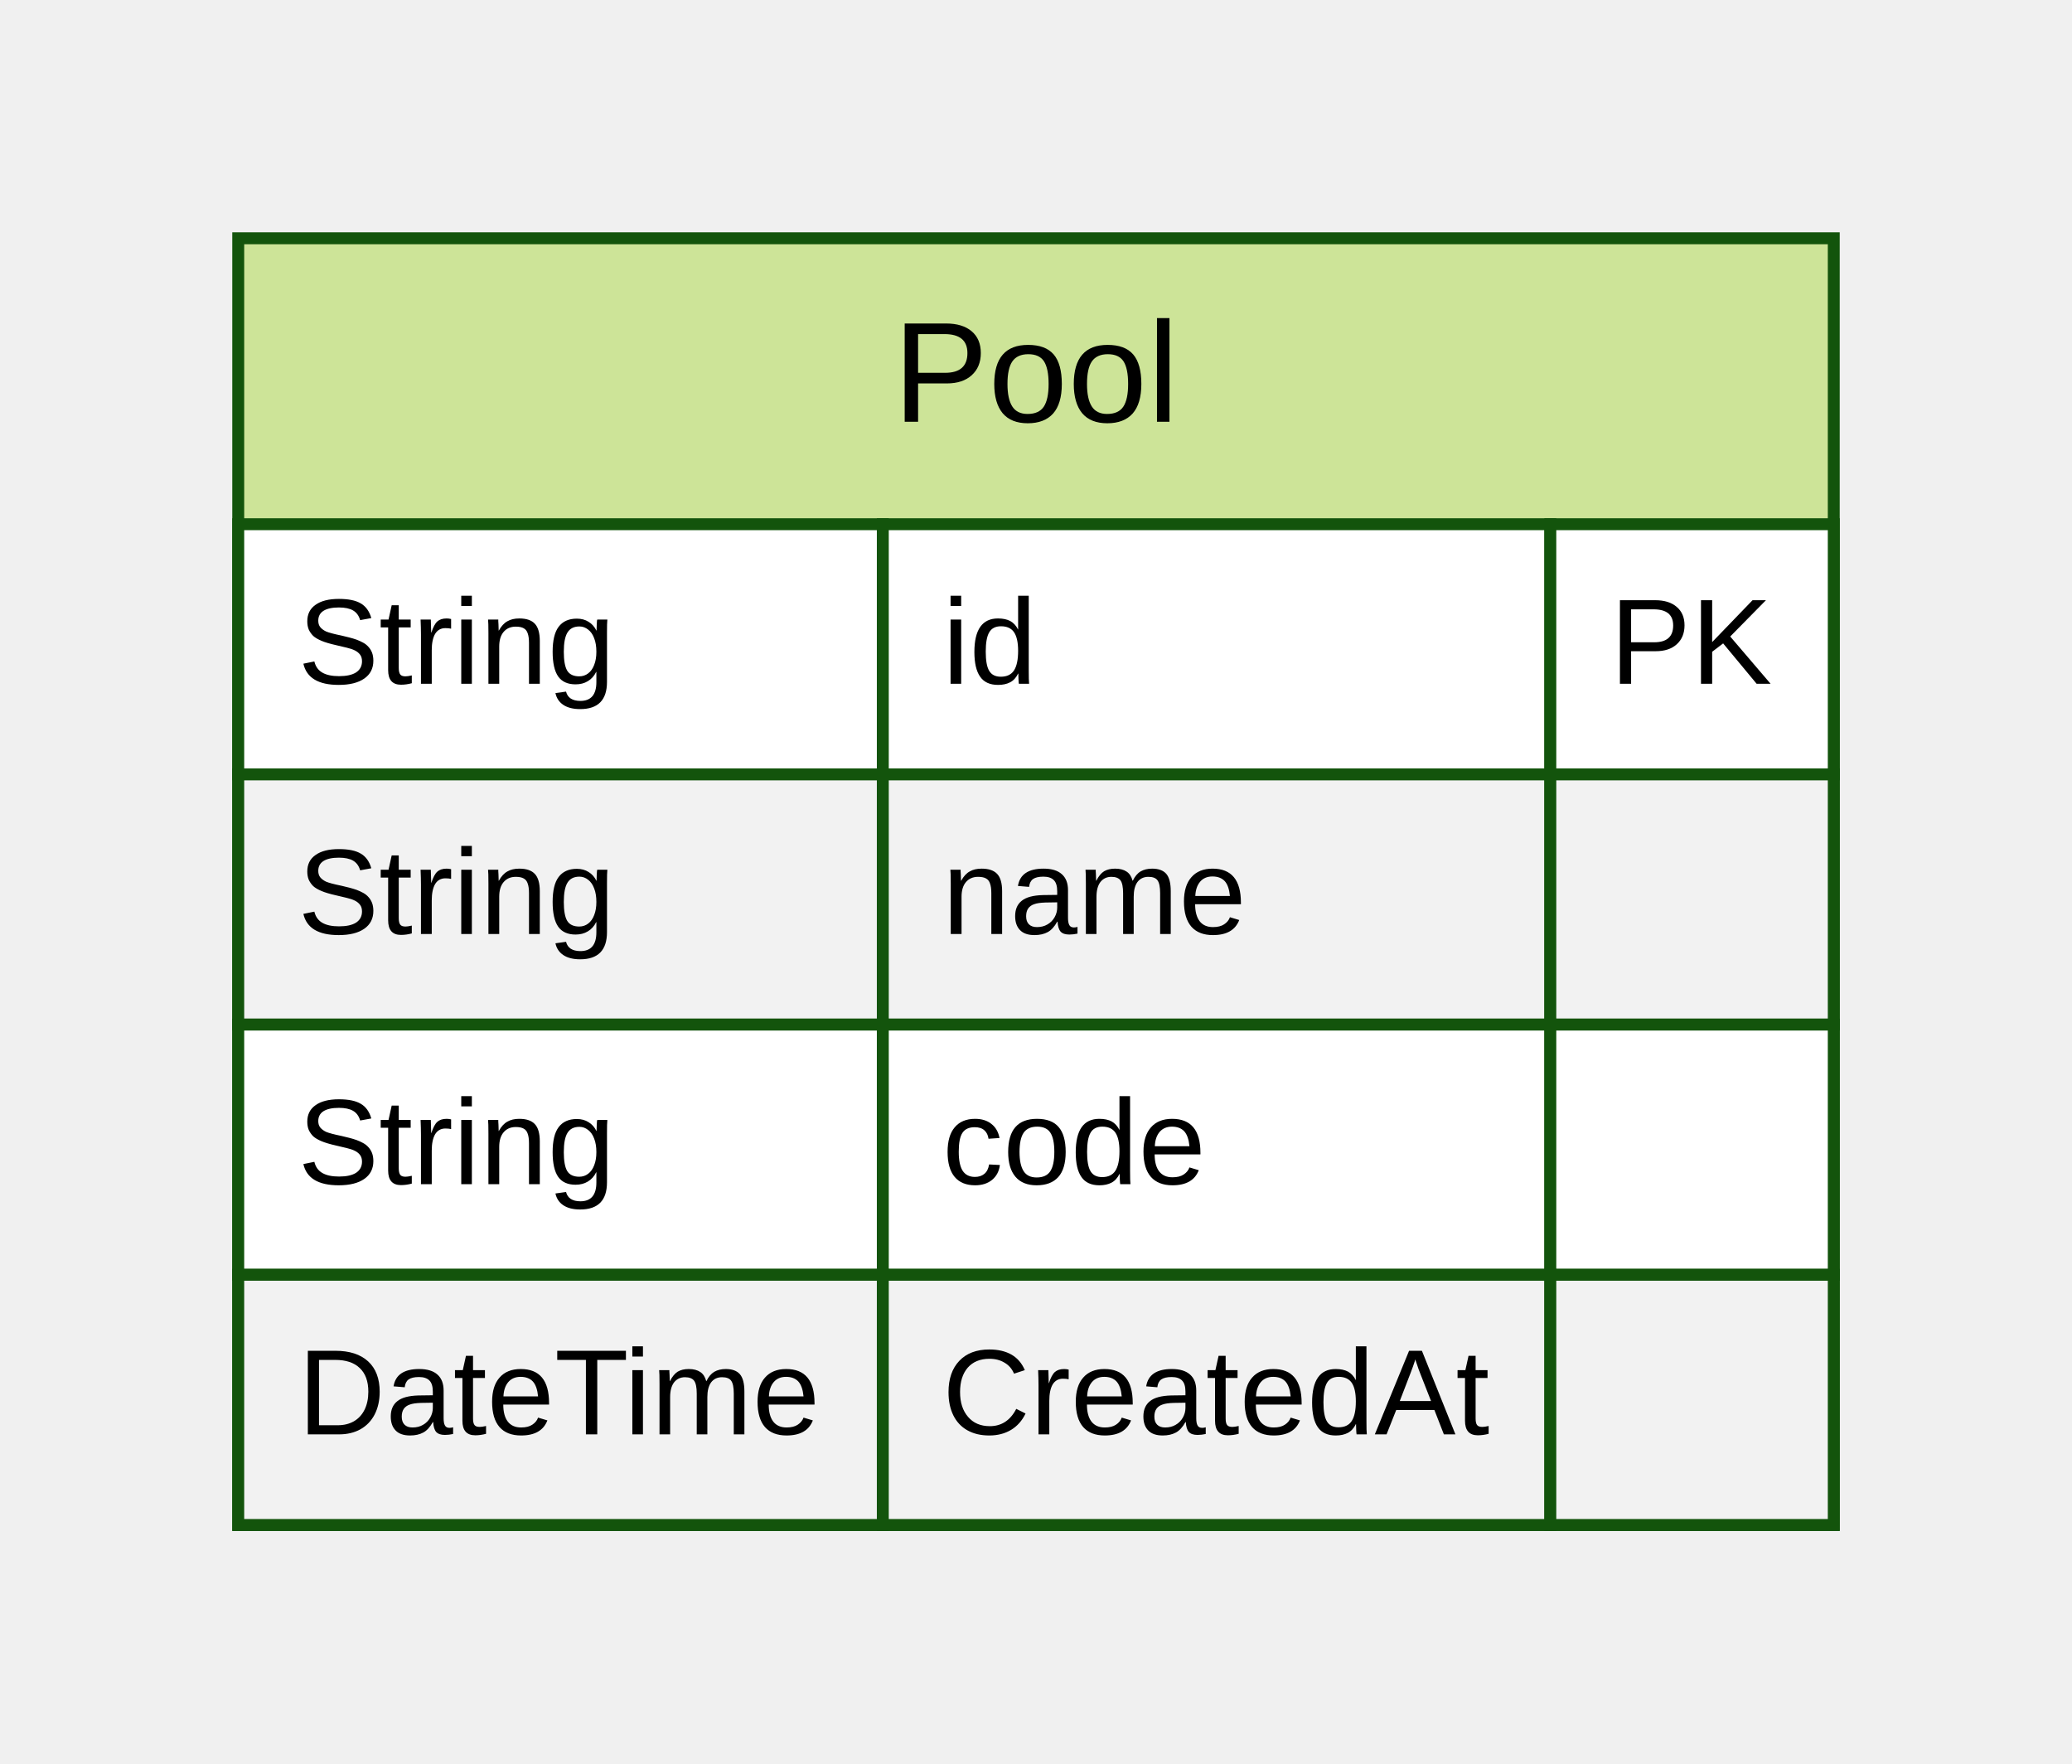
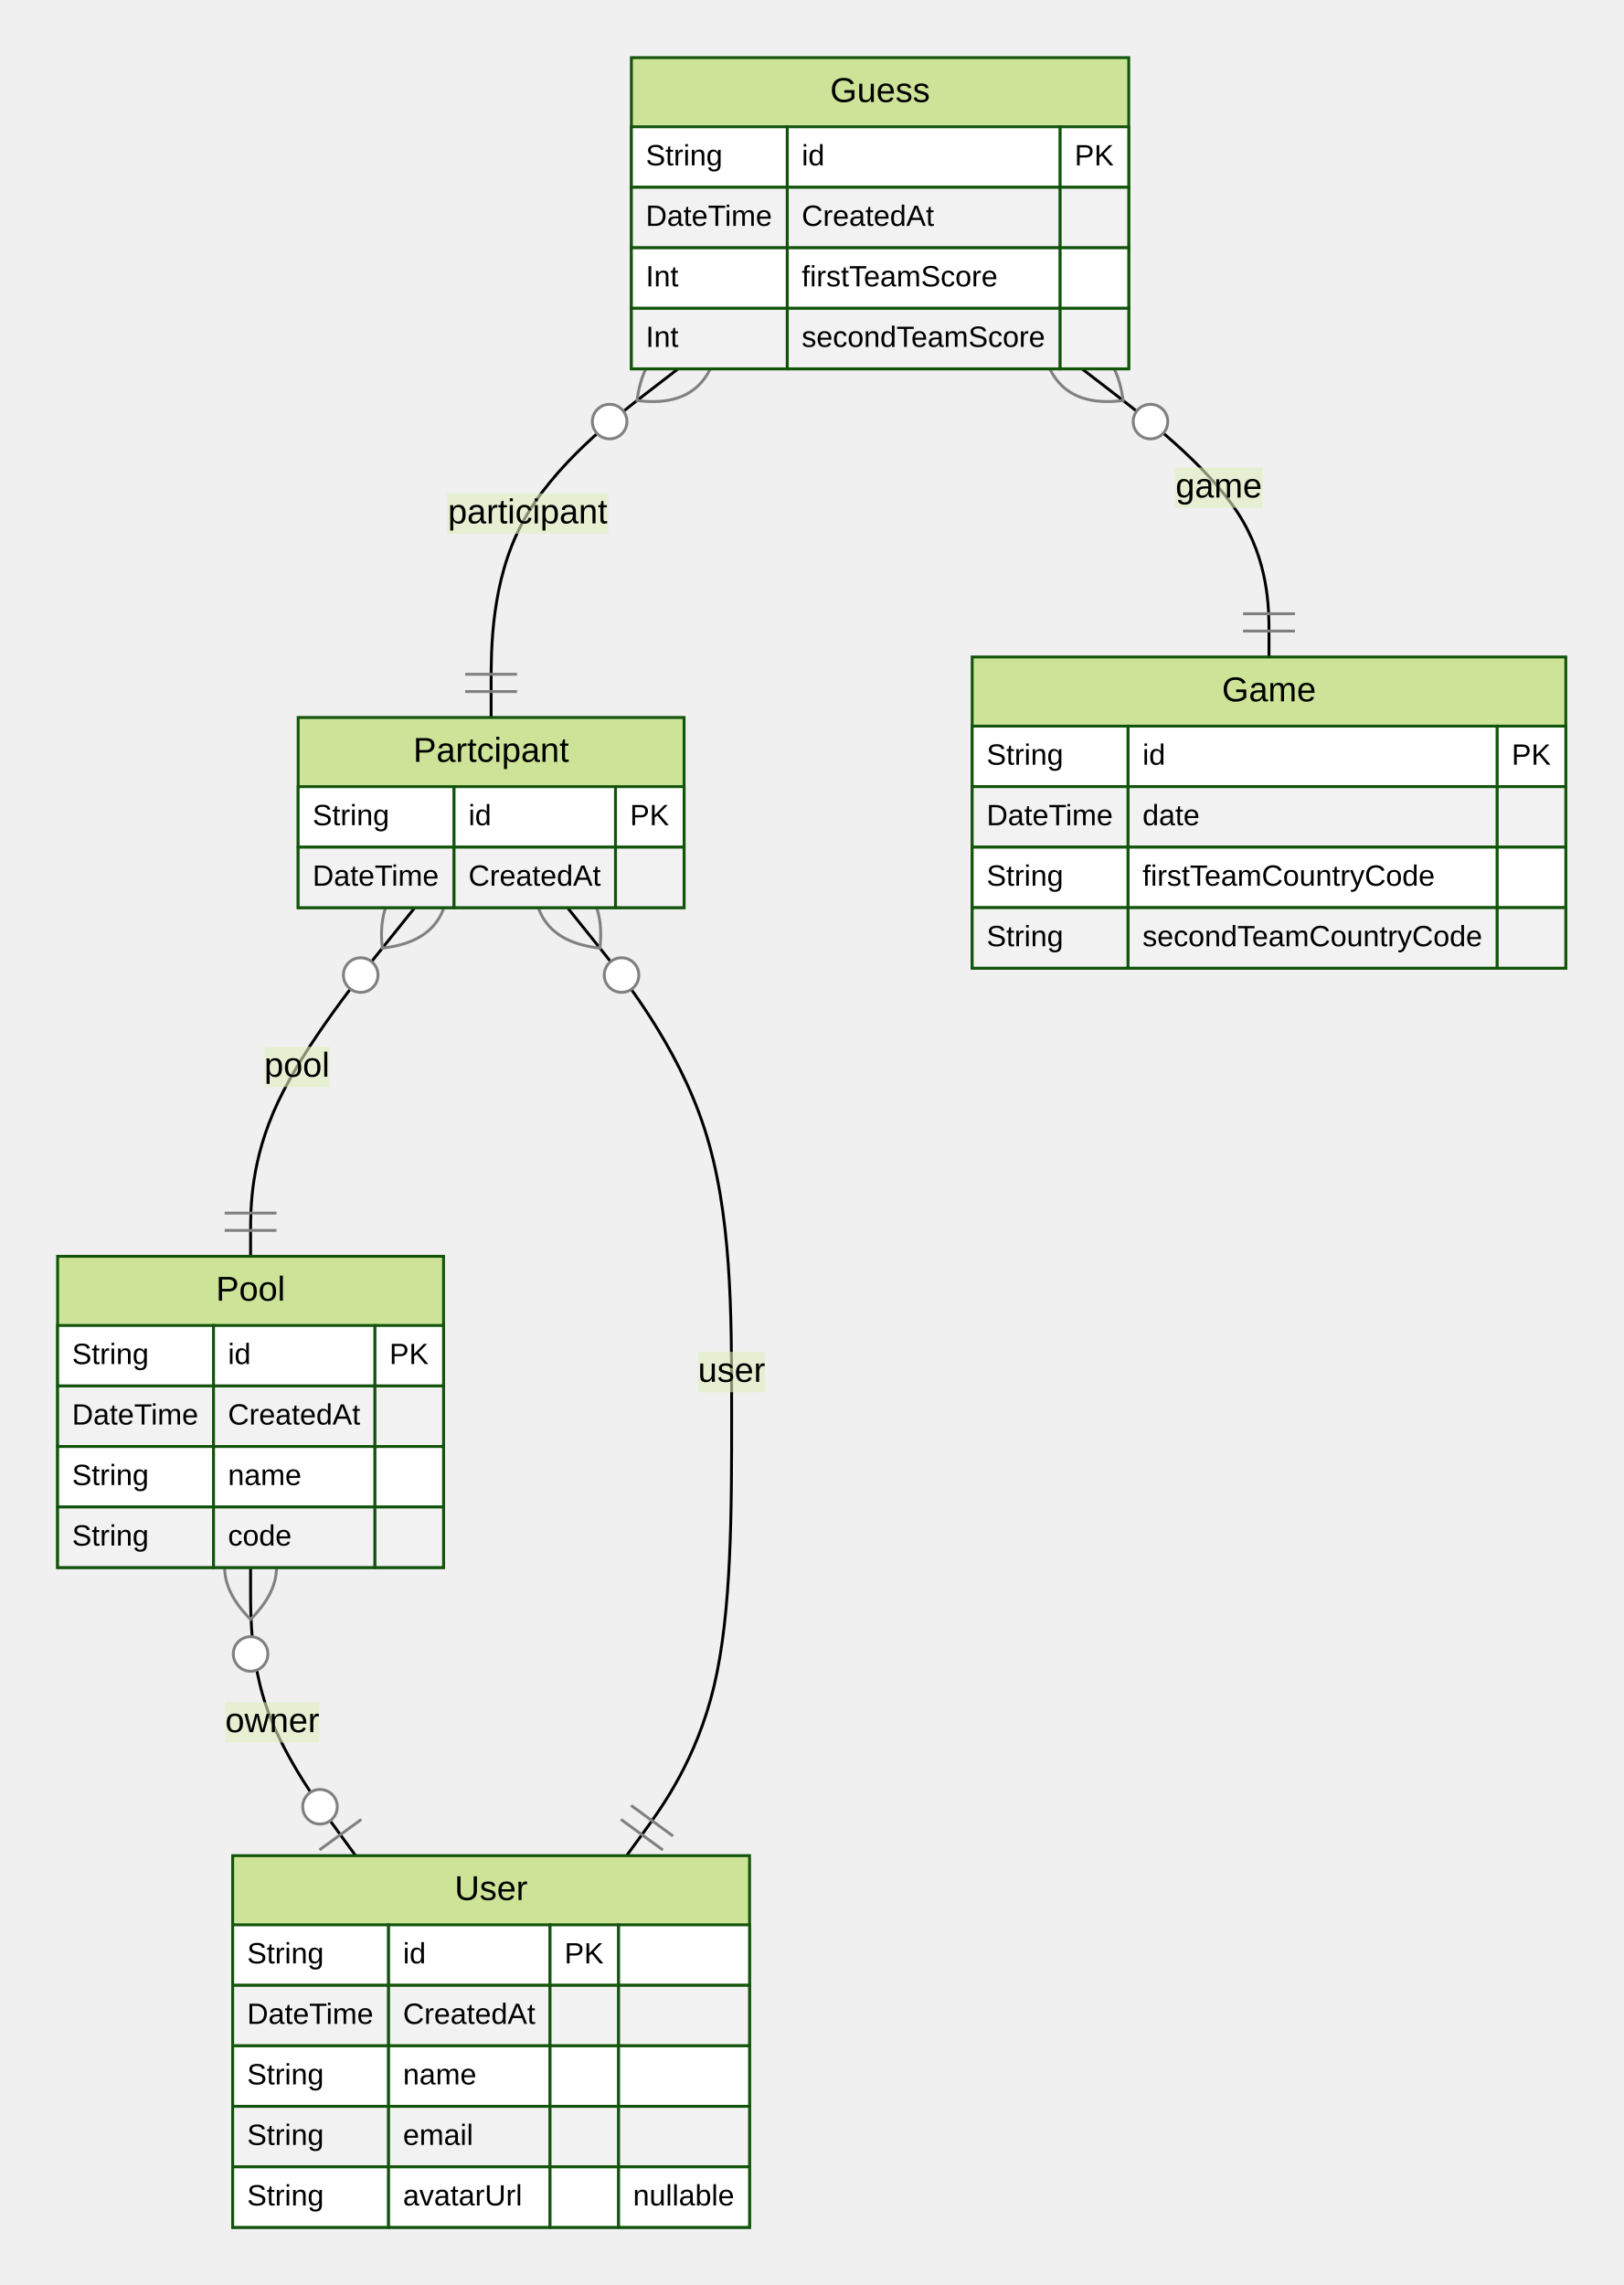
- <svg xmlns="http://www.w3.org/2000/svg" aria-labelledby="chart-title-mermaid-0 chart-desc-mermaid-0" role="img" viewBox="0 0 173.946 148" style="max-width: 173.946px; background-color: white;" width="100%" id="mermaid-0">
+ <svg xmlns="http://www.w3.org/2000/svg" aria-labelledby="chart-title-mermaid-0 chart-desc-mermaid-0" role="img" viewBox="0 0 563.462 793" style="max-width: 563.462px; background-color: white;" width="100%" id="mermaid-0">
  <style>#mermaid-0 {font-family:"trebuchet ms",verdana,arial,sans-serif;font-size:16px;fill:#000000;}#mermaid-0 .error-icon{fill:#552222;}#mermaid-0 .error-text{fill:#552222;stroke:#552222;}#mermaid-0 .edge-thickness-normal{stroke-width:2px;}#mermaid-0 .edge-thickness-thick{stroke-width:3.5px;}#mermaid-0 .edge-pattern-solid{stroke-dasharray:0;}#mermaid-0 .edge-pattern-dashed{stroke-dasharray:3;}#mermaid-0 .edge-pattern-dotted{stroke-dasharray:2;}#mermaid-0 .marker{fill:#000000;stroke:#000000;}#mermaid-0 .marker.cross{stroke:#000000;}#mermaid-0 svg{font-family:"trebuchet ms",verdana,arial,sans-serif;font-size:16px;}#mermaid-0 .entityBox{fill:#cde498;stroke:#13540c;}#mermaid-0 .attributeBoxOdd{fill:#ffffff;stroke:#13540c;}#mermaid-0 .attributeBoxEven{fill:#f2f2f2;stroke:#13540c;}#mermaid-0 .relationshipLabelBox{fill:hsl(78.158, 58.462%, 84.51%);opacity:0.7;background-color:hsl(78.158, 58.462%, 84.51%);}#mermaid-0 .relationshipLabelBox rect{opacity:0.5;}#mermaid-0 .relationshipLine{stroke:#000000;}#mermaid-0 :root{--mermaid-font-family:"trebuchet ms",verdana,arial,sans-serif;}</style>
  <g />
  <defs>
    <marker orient="auto" markerHeight="18" markerWidth="18" refY="9" refX="0" id="ONLY_ONE_START">
      <path d="M9,0 L9,18 M15,0 L15,18" fill="none" stroke="gray" />
    </marker>
  </defs>
  <defs>
    <marker orient="auto" markerHeight="18" markerWidth="18" refY="9" refX="18" id="ONLY_ONE_END">
      <path d="M3,0 L3,18 M9,0 L9,18" fill="none" stroke="gray" />
    </marker>
  </defs>
  <defs>
    <marker orient="auto" markerHeight="18" markerWidth="30" refY="9" refX="0" id="ZERO_OR_ONE_START">
      <circle r="6" cy="9" cx="21" fill="white" stroke="gray" />
      <path d="M9,0 L9,18" fill="none" stroke="gray" />
    </marker>
  </defs>
  <defs>
    <marker orient="auto" markerHeight="18" markerWidth="30" refY="9" refX="30" id="ZERO_OR_ONE_END">
      <circle r="6" cy="9" cx="9" fill="white" stroke="gray" />
      <path d="M21,0 L21,18" fill="none" stroke="gray" />
    </marker>
  </defs>
  <defs>
    <marker orient="auto" markerHeight="36" markerWidth="45" refY="18" refX="18" id="ONE_OR_MORE_START">
      <path d="M0,18 Q 18,0 36,18 Q 18,36 0,18 M42,9 L42,27" fill="none" stroke="gray" />
    </marker>
  </defs>
  <defs>
    <marker orient="auto" markerHeight="36" markerWidth="45" refY="18" refX="27" id="ONE_OR_MORE_END">
      <path d="M3,9 L3,27 M9,18 Q27,0 45,18 Q27,36 9,18" fill="none" stroke="gray" />
    </marker>
  </defs>
  <defs>
    <marker orient="auto" markerHeight="36" markerWidth="57" refY="18" refX="18" id="ZERO_OR_MORE_START">
      <circle r="6" cy="18" cx="48" fill="white" stroke="gray" />
      <path d="M0,18 Q18,0 36,18 Q18,36 0,18" fill="none" stroke="gray" />
    </marker>
  </defs>
  <defs>
    <marker orient="auto" markerHeight="36" markerWidth="57" refY="18" refX="39" id="ZERO_OR_MORE_END">
      <circle r="6" cy="18" cx="9" fill="white" stroke="gray" />
      <path d="M21,18 Q39,0 57,18 Q39,36 21,18" fill="none" stroke="gray" />
    </marker>
  </defs>
-   <g transform="translate(20,20 )" id="Pool">
+   <path marker-start="url(#ZERO_OR_MORE_START)" marker-end="url(#ZERO_OR_ONE_END)" fill="none" stroke="gray" d="M86.973,544L86.973,552.333C86.973,560.667,86.973,577.333,93.049,594C99.126,610.667,111.278,627.333,117.354,635.667L123.43,644" class="er relationshipLine" />
+   <path marker-start="url(#ZERO_OR_MORE_START)" marker-end="url(#ONLY_ONE_END)" fill="none" stroke="gray" d="M196.951,315L206.45,326.833C215.949,338.667,234.948,362.333,244.447,391.5C253.946,420.667,253.946,455.333,253.946,490C253.946,524.667,253.946,559.333,247.87,585C241.794,610.667,229.642,627.333,223.565,635.667L217.489,644" class="er relationshipLine" />
+   <path marker-start="url(#ZERO_OR_MORE_START)" marker-end="url(#ONLY_ONE_END)" fill="none" stroke="gray" d="M143.969,315L134.47,326.833C124.97,338.667,105.972,362.333,96.472,382.5C86.973,402.667,86.973,419.333,86.973,427.667L86.973,436" class="er relationshipLine" />
+   <path marker-start="url(#ZERO_OR_MORE_START)" marker-end="url(#ONLY_ONE_END)" fill="none" stroke="gray" d="M375.546,128L386.363,136.333C397.18,144.667,418.814,161.333,429.631,178C440.447,194.667,440.447,211.333,440.447,219.667L440.447,228" class="er relationshipLine" />
+   <path marker-start="url(#ZERO_OR_MORE_START)" marker-end="url(#ONLY_ONE_END)" fill="none" stroke="gray" d="M235.361,128L224.544,136.333C213.727,144.667,192.093,161.333,181.277,181.5C170.46,201.667,170.46,225.333,170.46,237.167L170.46,249" class="er relationshipLine" />
+   <g transform="translate(20,436 )" id="Pool">
    <rect height="108" width="133.946" y="0" x="0" stroke="gray" fill-opacity="100%" fill="honeydew" class="er entityBox" />
    <text transform="translate(66.97316,12)" style="font-family: &quot;trebuchet ms&quot;, verdana, arial, sans-serif;; font-size: 12px" text-anchor="middle" dominant-baseline="middle" y="0" x="0" id="entity-Pool" class="er entityLabel">Pool</text>
    <rect height="21" width="54.113" y="24" x="0" stroke="gray" fill-opacity="100%" fill="honeydew" class="er attributeBoxOdd" />
    <text transform="translate(5,34.5)" style="font-family: &quot;trebuchet ms&quot;, verdana, arial, sans-serif;; font-size: 10.2px" text-anchor="left" dominant-baseline="middle" y="0" x="0" id="entity-Pool-attr-1-type" class="er entityLabel">String</text>
    <rect height="21" width="56.038" y="24" x="54.113" stroke="gray" fill-opacity="100%" fill="honeydew" class="er attributeBoxOdd" />
    <text transform="translate(59.11313,34.5)" style="font-family: &quot;trebuchet ms&quot;, verdana, arial, sans-serif;; font-size: 10.2px" text-anchor="left" dominant-baseline="middle" y="0" x="0" id="entity-Pool-attr-1-name" class="er entityLabel">id</text>
    <rect height="21" width="23.795" y="24" x="110.151" stroke="gray" fill-opacity="100%" fill="honeydew" class="er attributeBoxOdd" />
    <text transform="translate(115.1513,34.5)" style="font-family: &quot;trebuchet ms&quot;, verdana, arial, sans-serif;; font-size: 10.2px" text-anchor="left" dominant-baseline="middle" y="0" x="0" id="entity-Pool-attr-1-key" class="er entityLabel">PK</text>
    <rect height="21" width="54.113" y="45" x="0" stroke="gray" fill-opacity="100%" fill="honeydew" class="er attributeBoxEven" />
-     <text transform="translate(5,55.5)" style="font-family: &quot;trebuchet ms&quot;, verdana, arial, sans-serif;; font-size: 10.2px" text-anchor="left" dominant-baseline="middle" y="0" x="0" id="entity-Pool-attr-2-type" class="er entityLabel">String</text>
+     <text transform="translate(5,55.5)" style="font-family: &quot;trebuchet ms&quot;, verdana, arial, sans-serif;; font-size: 10.2px" text-anchor="left" dominant-baseline="middle" y="0" x="0" id="entity-Pool-attr-2-type" class="er entityLabel">DateTime</text>
    <rect height="21" width="56.038" y="45" x="54.113" stroke="gray" fill-opacity="100%" fill="honeydew" class="er attributeBoxEven" />
-     <text transform="translate(59.11313,55.5)" style="font-family: &quot;trebuchet ms&quot;, verdana, arial, sans-serif;; font-size: 10.2px" text-anchor="left" dominant-baseline="middle" y="0" x="0" id="entity-Pool-attr-2-name" class="er entityLabel">name</text>
+     <text transform="translate(59.11313,55.5)" style="font-family: &quot;trebuchet ms&quot;, verdana, arial, sans-serif;; font-size: 10.2px" text-anchor="left" dominant-baseline="middle" y="0" x="0" id="entity-Pool-attr-2-name" class="er entityLabel">CreatedAt</text>
    <rect height="21" width="23.795" y="45" x="110.151" stroke="gray" fill-opacity="100%" fill="honeydew" class="er attributeBoxEven" />
    <text transform="translate(115.1513,55.5)" style="font-family: &quot;trebuchet ms&quot;, verdana, arial, sans-serif;; font-size: 10.2px" text-anchor="left" dominant-baseline="middle" y="0" x="0" id="entity-Pool-attr-2-key" class="er entityLabel" />
    <rect height="21" width="54.113" y="66" x="0" stroke="gray" fill-opacity="100%" fill="honeydew" class="er attributeBoxOdd" />
    <text transform="translate(5,76.5)" style="font-family: &quot;trebuchet ms&quot;, verdana, arial, sans-serif;; font-size: 10.2px" text-anchor="left" dominant-baseline="middle" y="0" x="0" id="entity-Pool-attr-3-type" class="er entityLabel">String</text>
    <rect height="21" width="56.038" y="66" x="54.113" stroke="gray" fill-opacity="100%" fill="honeydew" class="er attributeBoxOdd" />
-     <text transform="translate(59.11313,76.5)" style="font-family: &quot;trebuchet ms&quot;, verdana, arial, sans-serif;; font-size: 10.2px" text-anchor="left" dominant-baseline="middle" y="0" x="0" id="entity-Pool-attr-3-name" class="er entityLabel">code</text>
+     <text transform="translate(59.11313,76.5)" style="font-family: &quot;trebuchet ms&quot;, verdana, arial, sans-serif;; font-size: 10.2px" text-anchor="left" dominant-baseline="middle" y="0" x="0" id="entity-Pool-attr-3-name" class="er entityLabel">name</text>
    <rect height="21" width="23.795" y="66" x="110.151" stroke="gray" fill-opacity="100%" fill="honeydew" class="er attributeBoxOdd" />
    <text transform="translate(115.1513,76.5)" style="font-family: &quot;trebuchet ms&quot;, verdana, arial, sans-serif;; font-size: 10.2px" text-anchor="left" dominant-baseline="middle" y="0" x="0" id="entity-Pool-attr-3-key" class="er entityLabel" />
    <rect height="21" width="54.113" y="87" x="0" stroke="gray" fill-opacity="100%" fill="honeydew" class="er attributeBoxEven" />
-     <text transform="translate(5,97.5)" style="font-family: &quot;trebuchet ms&quot;, verdana, arial, sans-serif;; font-size: 10.2px" text-anchor="left" dominant-baseline="middle" y="0" x="0" id="entity-Pool-attr-4-type" class="er entityLabel">DateTime</text>
+     <text transform="translate(5,97.5)" style="font-family: &quot;trebuchet ms&quot;, verdana, arial, sans-serif;; font-size: 10.2px" text-anchor="left" dominant-baseline="middle" y="0" x="0" id="entity-Pool-attr-4-type" class="er entityLabel">String</text>
    <rect height="21" width="56.038" y="87" x="54.113" stroke="gray" fill-opacity="100%" fill="honeydew" class="er attributeBoxEven" />
-     <text transform="translate(59.11313,97.5)" style="font-family: &quot;trebuchet ms&quot;, verdana, arial, sans-serif;; font-size: 10.2px" text-anchor="left" dominant-baseline="middle" y="0" x="0" id="entity-Pool-attr-4-name" class="er entityLabel">CreatedAt</text>
+     <text transform="translate(59.11313,97.5)" style="font-family: &quot;trebuchet ms&quot;, verdana, arial, sans-serif;; font-size: 10.2px" text-anchor="left" dominant-baseline="middle" y="0" x="0" id="entity-Pool-attr-4-name" class="er entityLabel">code</text>
    <rect height="21" width="23.795" y="87" x="110.151" stroke="gray" fill-opacity="100%" fill="honeydew" class="er attributeBoxEven" />
    <text transform="translate(115.1513,97.5)" style="font-family: &quot;trebuchet ms&quot;, verdana, arial, sans-serif;; font-size: 10.2px" text-anchor="left" dominant-baseline="middle" y="0" x="0" id="entity-Pool-attr-4-key" class="er entityLabel" />
  </g>
+   <g transform="translate(103.4866,249 )" id="Partcipant">
+     <rect height="66" width="133.946" y="0" x="0" stroke="gray" fill-opacity="100%" fill="honeydew" class="er entityBox" />
+     <text transform="translate(66.97316,12)" style="font-family: &quot;trebuchet ms&quot;, verdana, arial, sans-serif;; font-size: 12px" text-anchor="middle" dominant-baseline="middle" y="0" x="0" id="entity-Partcipant" class="er entityLabel">Partcipant</text>
+     <rect height="21" width="54.113" y="24" x="0" stroke="gray" fill-opacity="100%" fill="honeydew" class="er attributeBoxOdd" />
+     <text transform="translate(5,34.5)" style="font-family: &quot;trebuchet ms&quot;, verdana, arial, sans-serif;; font-size: 10.2px" text-anchor="left" dominant-baseline="middle" y="0" x="0" id="entity-Partcipant-attr-1-type" class="er entityLabel">String</text>
+     <rect height="21" width="56.038" y="24" x="54.113" stroke="gray" fill-opacity="100%" fill="honeydew" class="er attributeBoxOdd" />
+     <text transform="translate(59.11313,34.5)" style="font-family: &quot;trebuchet ms&quot;, verdana, arial, sans-serif;; font-size: 10.2px" text-anchor="left" dominant-baseline="middle" y="0" x="0" id="entity-Partcipant-attr-1-name" class="er entityLabel">id</text>
+     <rect height="21" width="23.795" y="24" x="110.151" stroke="gray" fill-opacity="100%" fill="honeydew" class="er attributeBoxOdd" />
+     <text transform="translate(115.1513,34.5)" style="font-family: &quot;trebuchet ms&quot;, verdana, arial, sans-serif;; font-size: 10.2px" text-anchor="left" dominant-baseline="middle" y="0" x="0" id="entity-Partcipant-attr-1-key" class="er entityLabel">PK</text>
+     <rect height="21" width="54.113" y="45" x="0" stroke="gray" fill-opacity="100%" fill="honeydew" class="er attributeBoxEven" />
+     <text transform="translate(5,55.5)" style="font-family: &quot;trebuchet ms&quot;, verdana, arial, sans-serif;; font-size: 10.2px" text-anchor="left" dominant-baseline="middle" y="0" x="0" id="entity-Partcipant-attr-2-type" class="er entityLabel">DateTime</text>
+     <rect height="21" width="56.038" y="45" x="54.113" stroke="gray" fill-opacity="100%" fill="honeydew" class="er attributeBoxEven" />
+     <text transform="translate(59.11313,55.5)" style="font-family: &quot;trebuchet ms&quot;, verdana, arial, sans-serif;; font-size: 10.2px" text-anchor="left" dominant-baseline="middle" y="0" x="0" id="entity-Partcipant-attr-2-name" class="er entityLabel">CreatedAt</text>
+     <rect height="21" width="23.795" y="45" x="110.151" stroke="gray" fill-opacity="100%" fill="honeydew" class="er attributeBoxEven" />
+     <text transform="translate(115.1513,55.5)" style="font-family: &quot;trebuchet ms&quot;, verdana, arial, sans-serif;; font-size: 10.2px" text-anchor="left" dominant-baseline="middle" y="0" x="0" id="entity-Partcipant-attr-2-key" class="er entityLabel" />
+   </g>
+   <g transform="translate(80.75997,644 )" id="User">
+     <rect height="129" width="179.4" y="0" x="0" stroke="gray" fill-opacity="100%" fill="honeydew" class="er entityBox" />
+     <text transform="translate(89.69977,12)" style="font-family: &quot;trebuchet ms&quot;, verdana, arial, sans-serif;; font-size: 12px" text-anchor="middle" dominant-baseline="middle" y="0" x="0" id="entity-User" class="er entityLabel">User</text>
+     <rect height="21" width="54.113" y="24" x="0" stroke="gray" fill-opacity="100%" fill="honeydew" class="er attributeBoxOdd" />
+     <text transform="translate(5,34.5)" style="font-family: &quot;trebuchet ms&quot;, verdana, arial, sans-serif;; font-size: 10.2px" text-anchor="left" dominant-baseline="middle" y="0" x="0" id="entity-User-attr-1-type" class="er entityLabel">String</text>
+     <rect height="21" width="56.038" y="24" x="54.113" stroke="gray" fill-opacity="100%" fill="honeydew" class="er attributeBoxOdd" />
+     <text transform="translate(59.11313,34.5)" style="font-family: &quot;trebuchet ms&quot;, verdana, arial, sans-serif;; font-size: 10.2px" text-anchor="left" dominant-baseline="middle" y="0" x="0" id="entity-User-attr-1-name" class="er entityLabel">id</text>
+     <rect height="21" width="23.795" y="24" x="110.151" stroke="gray" fill-opacity="100%" fill="honeydew" class="er attributeBoxOdd" />
+     <text transform="translate(115.1513,34.5)" style="font-family: &quot;trebuchet ms&quot;, verdana, arial, sans-serif;; font-size: 10.2px" text-anchor="left" dominant-baseline="middle" y="0" x="0" id="entity-User-attr-1-key" class="er entityLabel">PK</text>
+     <rect height="21" width="45.453" y="24" x="133.946" stroke="gray" fill-opacity="100%" fill="honeydew" class="er attributeBoxOdd" />
+     <text transform="translate(138.9463,34.5)" style="font-family: &quot;trebuchet ms&quot;, verdana, arial, sans-serif;; font-size: 10.2px" text-anchor="left" dominant-baseline="middle" y="0" x="0" id="entity-User-attr-1-comment" class="er entityLabel" />
+     <rect height="21" width="54.113" y="45" x="0" stroke="gray" fill-opacity="100%" fill="honeydew" class="er attributeBoxEven" />
+     <text transform="translate(5,55.5)" style="font-family: &quot;trebuchet ms&quot;, verdana, arial, sans-serif;; font-size: 10.2px" text-anchor="left" dominant-baseline="middle" y="0" x="0" id="entity-User-attr-2-type" class="er entityLabel">DateTime</text>
+     <rect height="21" width="56.038" y="45" x="54.113" stroke="gray" fill-opacity="100%" fill="honeydew" class="er attributeBoxEven" />
+     <text transform="translate(59.11313,55.5)" style="font-family: &quot;trebuchet ms&quot;, verdana, arial, sans-serif;; font-size: 10.2px" text-anchor="left" dominant-baseline="middle" y="0" x="0" id="entity-User-attr-2-name" class="er entityLabel">CreatedAt</text>
+     <rect height="21" width="23.795" y="45" x="110.151" stroke="gray" fill-opacity="100%" fill="honeydew" class="er attributeBoxEven" />
+     <text transform="translate(115.1513,55.5)" style="font-family: &quot;trebuchet ms&quot;, verdana, arial, sans-serif;; font-size: 10.2px" text-anchor="left" dominant-baseline="middle" y="0" x="0" id="entity-User-attr-2-key" class="er entityLabel" />
+     <rect height="21" width="45.453" y="45" x="133.946" stroke="gray" fill-opacity="100%" fill="honeydew" class="er attributeBoxEven" />
+     <text transform="translate(138.9463,55.5)" style="font-family: &quot;trebuchet ms&quot;, verdana, arial, sans-serif;; font-size: 10.2px" text-anchor="left" dominant-baseline="middle" y="0" x="0" id="entity-User-attr-2-comment" class="er entityLabel" />
+     <rect height="21" width="54.113" y="66" x="0" stroke="gray" fill-opacity="100%" fill="honeydew" class="er attributeBoxOdd" />
+     <text transform="translate(5,76.5)" style="font-family: &quot;trebuchet ms&quot;, verdana, arial, sans-serif;; font-size: 10.2px" text-anchor="left" dominant-baseline="middle" y="0" x="0" id="entity-User-attr-3-type" class="er entityLabel">String</text>
+     <rect height="21" width="56.038" y="66" x="54.113" stroke="gray" fill-opacity="100%" fill="honeydew" class="er attributeBoxOdd" />
+     <text transform="translate(59.11313,76.5)" style="font-family: &quot;trebuchet ms&quot;, verdana, arial, sans-serif;; font-size: 10.2px" text-anchor="left" dominant-baseline="middle" y="0" x="0" id="entity-User-attr-3-name" class="er entityLabel">name</text>
+     <rect height="21" width="23.795" y="66" x="110.151" stroke="gray" fill-opacity="100%" fill="honeydew" class="er attributeBoxOdd" />
+     <text transform="translate(115.1513,76.5)" style="font-family: &quot;trebuchet ms&quot;, verdana, arial, sans-serif;; font-size: 10.2px" text-anchor="left" dominant-baseline="middle" y="0" x="0" id="entity-User-attr-3-key" class="er entityLabel" />
+     <rect height="21" width="45.453" y="66" x="133.946" stroke="gray" fill-opacity="100%" fill="honeydew" class="er attributeBoxOdd" />
+     <text transform="translate(138.9463,76.5)" style="font-family: &quot;trebuchet ms&quot;, verdana, arial, sans-serif;; font-size: 10.2px" text-anchor="left" dominant-baseline="middle" y="0" x="0" id="entity-User-attr-3-comment" class="er entityLabel" />
+     <rect height="21" width="54.113" y="87" x="0" stroke="gray" fill-opacity="100%" fill="honeydew" class="er attributeBoxEven" />
+     <text transform="translate(5,97.5)" style="font-family: &quot;trebuchet ms&quot;, verdana, arial, sans-serif;; font-size: 10.2px" text-anchor="left" dominant-baseline="middle" y="0" x="0" id="entity-User-attr-4-type" class="er entityLabel">String</text>
+     <rect height="21" width="56.038" y="87" x="54.113" stroke="gray" fill-opacity="100%" fill="honeydew" class="er attributeBoxEven" />
+     <text transform="translate(59.11313,97.5)" style="font-family: &quot;trebuchet ms&quot;, verdana, arial, sans-serif;; font-size: 10.2px" text-anchor="left" dominant-baseline="middle" y="0" x="0" id="entity-User-attr-4-name" class="er entityLabel">email</text>
+     <rect height="21" width="23.795" y="87" x="110.151" stroke="gray" fill-opacity="100%" fill="honeydew" class="er attributeBoxEven" />
+     <text transform="translate(115.1513,97.5)" style="font-family: &quot;trebuchet ms&quot;, verdana, arial, sans-serif;; font-size: 10.2px" text-anchor="left" dominant-baseline="middle" y="0" x="0" id="entity-User-attr-4-key" class="er entityLabel" />
+     <rect height="21" width="45.453" y="87" x="133.946" stroke="gray" fill-opacity="100%" fill="honeydew" class="er attributeBoxEven" />
+     <text transform="translate(138.9463,97.5)" style="font-family: &quot;trebuchet ms&quot;, verdana, arial, sans-serif;; font-size: 10.2px" text-anchor="left" dominant-baseline="middle" y="0" x="0" id="entity-User-attr-4-comment" class="er entityLabel" />
+     <rect height="21" width="54.113" y="108" x="0" stroke="gray" fill-opacity="100%" fill="honeydew" class="er attributeBoxOdd" />
+     <text transform="translate(5,118.5)" style="font-family: &quot;trebuchet ms&quot;, verdana, arial, sans-serif;; font-size: 10.2px" text-anchor="left" dominant-baseline="middle" y="0" x="0" id="entity-User-attr-5-type" class="er entityLabel">String</text>
+     <rect height="21" width="56.038" y="108" x="54.113" stroke="gray" fill-opacity="100%" fill="honeydew" class="er attributeBoxOdd" />
+     <text transform="translate(59.11313,118.5)" style="font-family: &quot;trebuchet ms&quot;, verdana, arial, sans-serif;; font-size: 10.2px" text-anchor="left" dominant-baseline="middle" y="0" x="0" id="entity-User-attr-5-name" class="er entityLabel">avatarUrl</text>
+     <rect height="21" width="23.795" y="108" x="110.151" stroke="gray" fill-opacity="100%" fill="honeydew" class="er attributeBoxOdd" />
+     <text transform="translate(115.1513,118.5)" style="font-family: &quot;trebuchet ms&quot;, verdana, arial, sans-serif;; font-size: 10.2px" text-anchor="left" dominant-baseline="middle" y="0" x="0" id="entity-User-attr-5-key" class="er entityLabel" />
+     <rect height="21" width="45.453" y="108" x="133.946" stroke="gray" fill-opacity="100%" fill="honeydew" class="er attributeBoxOdd" />
+     <text transform="translate(138.9463,118.5)" style="font-family: &quot;trebuchet ms&quot;, verdana, arial, sans-serif;; font-size: 10.2px" text-anchor="left" dominant-baseline="middle" y="0" x="0" id="entity-User-attr-5-comment" class="er entityLabel">nullable</text>
+   </g>
+   <g transform="translate(337.4329,228 )" id="Game">
+     <rect height="108" width="206.029" y="0" x="0" stroke="gray" fill-opacity="100%" fill="honeydew" class="er entityBox" />
+     <text transform="translate(103.0145,12)" style="font-family: &quot;trebuchet ms&quot;, verdana, arial, sans-serif;; font-size: 12px" text-anchor="middle" dominant-baseline="middle" y="0" x="0" id="entity-Game" class="er entityLabel">Game</text>
+     <rect height="21" width="54.113" y="24" x="0" stroke="gray" fill-opacity="100%" fill="honeydew" class="er attributeBoxOdd" />
+     <text transform="translate(5,34.5)" style="font-family: &quot;trebuchet ms&quot;, verdana, arial, sans-serif;; font-size: 10.2px" text-anchor="left" dominant-baseline="middle" y="0" x="0" id="entity-Game-attr-1-type" class="er entityLabel">String</text>
+     <rect height="21" width="128.121" y="24" x="54.113" stroke="gray" fill-opacity="100%" fill="honeydew" class="er attributeBoxOdd" />
+     <text transform="translate(59.11313,34.5)" style="font-family: &quot;trebuchet ms&quot;, verdana, arial, sans-serif;; font-size: 10.2px" text-anchor="left" dominant-baseline="middle" y="0" x="0" id="entity-Game-attr-1-name" class="er entityLabel">id</text>
+     <rect height="21" width="23.795" y="24" x="182.234" stroke="gray" fill-opacity="100%" fill="honeydew" class="er attributeBoxOdd" />
+     <text transform="translate(187.2339,34.5)" style="font-family: &quot;trebuchet ms&quot;, verdana, arial, sans-serif;; font-size: 10.2px" text-anchor="left" dominant-baseline="middle" y="0" x="0" id="entity-Game-attr-1-key" class="er entityLabel">PK</text>
+     <rect height="21" width="54.113" y="45" x="0" stroke="gray" fill-opacity="100%" fill="honeydew" class="er attributeBoxEven" />
+     <text transform="translate(5,55.5)" style="font-family: &quot;trebuchet ms&quot;, verdana, arial, sans-serif;; font-size: 10.2px" text-anchor="left" dominant-baseline="middle" y="0" x="0" id="entity-Game-attr-2-type" class="er entityLabel">DateTime</text>
+     <rect height="21" width="128.121" y="45" x="54.113" stroke="gray" fill-opacity="100%" fill="honeydew" class="er attributeBoxEven" />
+     <text transform="translate(59.11313,55.5)" style="font-family: &quot;trebuchet ms&quot;, verdana, arial, sans-serif;; font-size: 10.2px" text-anchor="left" dominant-baseline="middle" y="0" x="0" id="entity-Game-attr-2-name" class="er entityLabel">date</text>
+     <rect height="21" width="23.795" y="45" x="182.234" stroke="gray" fill-opacity="100%" fill="honeydew" class="er attributeBoxEven" />
+     <text transform="translate(187.2339,55.5)" style="font-family: &quot;trebuchet ms&quot;, verdana, arial, sans-serif;; font-size: 10.2px" text-anchor="left" dominant-baseline="middle" y="0" x="0" id="entity-Game-attr-2-key" class="er entityLabel" />
+     <rect height="21" width="54.113" y="66" x="0" stroke="gray" fill-opacity="100%" fill="honeydew" class="er attributeBoxOdd" />
+     <text transform="translate(5,76.5)" style="font-family: &quot;trebuchet ms&quot;, verdana, arial, sans-serif;; font-size: 10.2px" text-anchor="left" dominant-baseline="middle" y="0" x="0" id="entity-Game-attr-3-type" class="er entityLabel">String</text>
+     <rect height="21" width="128.121" y="66" x="54.113" stroke="gray" fill-opacity="100%" fill="honeydew" class="er attributeBoxOdd" />
+     <text transform="translate(59.11313,76.5)" style="font-family: &quot;trebuchet ms&quot;, verdana, arial, sans-serif;; font-size: 10.2px" text-anchor="left" dominant-baseline="middle" y="0" x="0" id="entity-Game-attr-3-name" class="er entityLabel">firstTeamCountryCode</text>
+     <rect height="21" width="23.795" y="66" x="182.234" stroke="gray" fill-opacity="100%" fill="honeydew" class="er attributeBoxOdd" />
+     <text transform="translate(187.2339,76.5)" style="font-family: &quot;trebuchet ms&quot;, verdana, arial, sans-serif;; font-size: 10.2px" text-anchor="left" dominant-baseline="middle" y="0" x="0" id="entity-Game-attr-3-key" class="er entityLabel" />
+     <rect height="21" width="54.113" y="87" x="0" stroke="gray" fill-opacity="100%" fill="honeydew" class="er attributeBoxEven" />
+     <text transform="translate(5,97.5)" style="font-family: &quot;trebuchet ms&quot;, verdana, arial, sans-serif;; font-size: 10.2px" text-anchor="left" dominant-baseline="middle" y="0" x="0" id="entity-Game-attr-4-type" class="er entityLabel">String</text>
+     <rect height="21" width="128.121" y="87" x="54.113" stroke="gray" fill-opacity="100%" fill="honeydew" class="er attributeBoxEven" />
+     <text transform="translate(59.11313,97.5)" style="font-family: &quot;trebuchet ms&quot;, verdana, arial, sans-serif;; font-size: 10.2px" text-anchor="left" dominant-baseline="middle" y="0" x="0" id="entity-Game-attr-4-name" class="er entityLabel">secondTeamCountryCode</text>
+     <rect height="21" width="23.795" y="87" x="182.234" stroke="gray" fill-opacity="100%" fill="honeydew" class="er attributeBoxEven" />
+     <text transform="translate(187.2339,97.5)" style="font-family: &quot;trebuchet ms&quot;, verdana, arial, sans-serif;; font-size: 10.2px" text-anchor="left" dominant-baseline="middle" y="0" x="0" id="entity-Game-attr-4-key" class="er entityLabel" />
+   </g>
+   <g transform="translate(219.1455,20 )" id="Guess">
+     <rect height="108" width="172.616" y="0" x="0" stroke="gray" fill-opacity="100%" fill="honeydew" class="er entityBox" />
+     <text transform="translate(86.30805,12)" style="font-family: &quot;trebuchet ms&quot;, verdana, arial, sans-serif;; font-size: 12px" text-anchor="middle" dominant-baseline="middle" y="0" x="0" id="entity-Guess" class="er entityLabel">Guess</text>
+     <rect height="21" width="54.113" y="24" x="0" stroke="gray" fill-opacity="100%" fill="honeydew" class="er attributeBoxOdd" />
+     <text transform="translate(5,34.5)" style="font-family: &quot;trebuchet ms&quot;, verdana, arial, sans-serif;; font-size: 10.2px" text-anchor="left" dominant-baseline="middle" y="0" x="0" id="entity-Guess-attr-1-type" class="er entityLabel">String</text>
+     <rect height="21" width="94.708" y="24" x="54.113" stroke="gray" fill-opacity="100%" fill="honeydew" class="er attributeBoxOdd" />
+     <text transform="translate(59.11313,34.5)" style="font-family: &quot;trebuchet ms&quot;, verdana, arial, sans-serif;; font-size: 10.2px" text-anchor="left" dominant-baseline="middle" y="0" x="0" id="entity-Guess-attr-1-name" class="er entityLabel">id</text>
+     <rect height="21" width="23.795" y="24" x="148.821" stroke="gray" fill-opacity="100%" fill="honeydew" class="er attributeBoxOdd" />
+     <text transform="translate(153.8211,34.5)" style="font-family: &quot;trebuchet ms&quot;, verdana, arial, sans-serif;; font-size: 10.2px" text-anchor="left" dominant-baseline="middle" y="0" x="0" id="entity-Guess-attr-1-key" class="er entityLabel">PK</text>
+     <rect height="21" width="54.113" y="45" x="0" stroke="gray" fill-opacity="100%" fill="honeydew" class="er attributeBoxEven" />
+     <text transform="translate(5,55.5)" style="font-family: &quot;trebuchet ms&quot;, verdana, arial, sans-serif;; font-size: 10.2px" text-anchor="left" dominant-baseline="middle" y="0" x="0" id="entity-Guess-attr-2-type" class="er entityLabel">DateTime</text>
+     <rect height="21" width="94.708" y="45" x="54.113" stroke="gray" fill-opacity="100%" fill="honeydew" class="er attributeBoxEven" />
+     <text transform="translate(59.11313,55.5)" style="font-family: &quot;trebuchet ms&quot;, verdana, arial, sans-serif;; font-size: 10.2px" text-anchor="left" dominant-baseline="middle" y="0" x="0" id="entity-Guess-attr-2-name" class="er entityLabel">CreatedAt</text>
+     <rect height="21" width="23.795" y="45" x="148.821" stroke="gray" fill-opacity="100%" fill="honeydew" class="er attributeBoxEven" />
+     <text transform="translate(153.8211,55.5)" style="font-family: &quot;trebuchet ms&quot;, verdana, arial, sans-serif;; font-size: 10.2px" text-anchor="left" dominant-baseline="middle" y="0" x="0" id="entity-Guess-attr-2-key" class="er entityLabel" />
+     <rect height="21" width="54.113" y="66" x="0" stroke="gray" fill-opacity="100%" fill="honeydew" class="er attributeBoxOdd" />
+     <text transform="translate(5,76.5)" style="font-family: &quot;trebuchet ms&quot;, verdana, arial, sans-serif;; font-size: 10.2px" text-anchor="left" dominant-baseline="middle" y="0" x="0" id="entity-Guess-attr-3-type" class="er entityLabel">Int</text>
+     <rect height="21" width="94.708" y="66" x="54.113" stroke="gray" fill-opacity="100%" fill="honeydew" class="er attributeBoxOdd" />
+     <text transform="translate(59.11313,76.5)" style="font-family: &quot;trebuchet ms&quot;, verdana, arial, sans-serif;; font-size: 10.2px" text-anchor="left" dominant-baseline="middle" y="0" x="0" id="entity-Guess-attr-3-name" class="er entityLabel">firstTeamScore</text>
+     <rect height="21" width="23.795" y="66" x="148.821" stroke="gray" fill-opacity="100%" fill="honeydew" class="er attributeBoxOdd" />
+     <text transform="translate(153.8211,76.5)" style="font-family: &quot;trebuchet ms&quot;, verdana, arial, sans-serif;; font-size: 10.2px" text-anchor="left" dominant-baseline="middle" y="0" x="0" id="entity-Guess-attr-3-key" class="er entityLabel" />
+     <rect height="21" width="54.113" y="87" x="0" stroke="gray" fill-opacity="100%" fill="honeydew" class="er attributeBoxEven" />
+     <text transform="translate(5,97.5)" style="font-family: &quot;trebuchet ms&quot;, verdana, arial, sans-serif;; font-size: 10.2px" text-anchor="left" dominant-baseline="middle" y="0" x="0" id="entity-Guess-attr-4-type" class="er entityLabel">Int</text>
+     <rect height="21" width="94.708" y="87" x="54.113" stroke="gray" fill-opacity="100%" fill="honeydew" class="er attributeBoxEven" />
+     <text transform="translate(59.11313,97.5)" style="font-family: &quot;trebuchet ms&quot;, verdana, arial, sans-serif;; font-size: 10.2px" text-anchor="left" dominant-baseline="middle" y="0" x="0" id="entity-Guess-attr-4-name" class="er entityLabel">secondTeamScore</text>
+     <rect height="21" width="23.795" y="87" x="148.821" stroke="gray" fill-opacity="100%" fill="honeydew" class="er attributeBoxEven" />
+     <text transform="translate(153.8211,97.5)" style="font-family: &quot;trebuchet ms&quot;, verdana, arial, sans-serif;; font-size: 10.2px" text-anchor="left" dominant-baseline="middle" y="0" x="0" id="entity-Guess-attr-4-key" class="er entityLabel" />
+   </g>
+   <rect fill-opacity="85%" fill="white" height="14" width="32.688" y="590.742" x="78.169" class="er relationshipLabelBox" />
+   <text style="font-family: &quot;trebuchet ms&quot;, verdana, arial, sans-serif;; font-size: 12px" dominant-baseline="middle" text-anchor="middle" y="597.742" x="94.512" id="rel1" class="er relationshipLabel">owner</text>
+   <rect fill-opacity="85%" fill="white" height="14" width="23.348" y="469.166" x="242.249" class="er relationshipLabelBox" />
+   <text style="font-family: &quot;trebuchet ms&quot;, verdana, arial, sans-serif;; font-size: 12px" dominant-baseline="middle" text-anchor="middle" y="476.166" x="253.923" id="rel2" class="er relationshipLabel">user</text>
+   <rect fill-opacity="85%" fill="white" height="14" width="22.688" y="363.263" x="91.721" class="er relationshipLabelBox" />
+   <text style="font-family: &quot;trebuchet ms&quot;, verdana, arial, sans-serif;; font-size: 12px" dominant-baseline="middle" text-anchor="middle" y="370.263" x="103.064" id="rel3" class="er relationshipLabel">pool</text>
+   <rect fill-opacity="85%" fill="white" height="14" width="30.344" y="162.247" x="407.861" class="er relationshipLabelBox" />
+   <text style="font-family: &quot;trebuchet ms&quot;, verdana, arial, sans-serif;; font-size: 12px" dominant-baseline="middle" text-anchor="middle" y="169.247" x="423.033" id="rel4" class="er relationshipLabel">game</text>
+   <rect fill-opacity="85%" fill="white" height="14" width="56.031" y="171.235" x="155.122" class="er relationshipLabelBox" />
+   <text style="font-family: &quot;trebuchet ms&quot;, verdana, arial, sans-serif;; font-size: 12px" dominant-baseline="middle" text-anchor="middle" y="178.235" x="183.138" id="rel5" class="er relationshipLabel">participant</text>
</svg>
